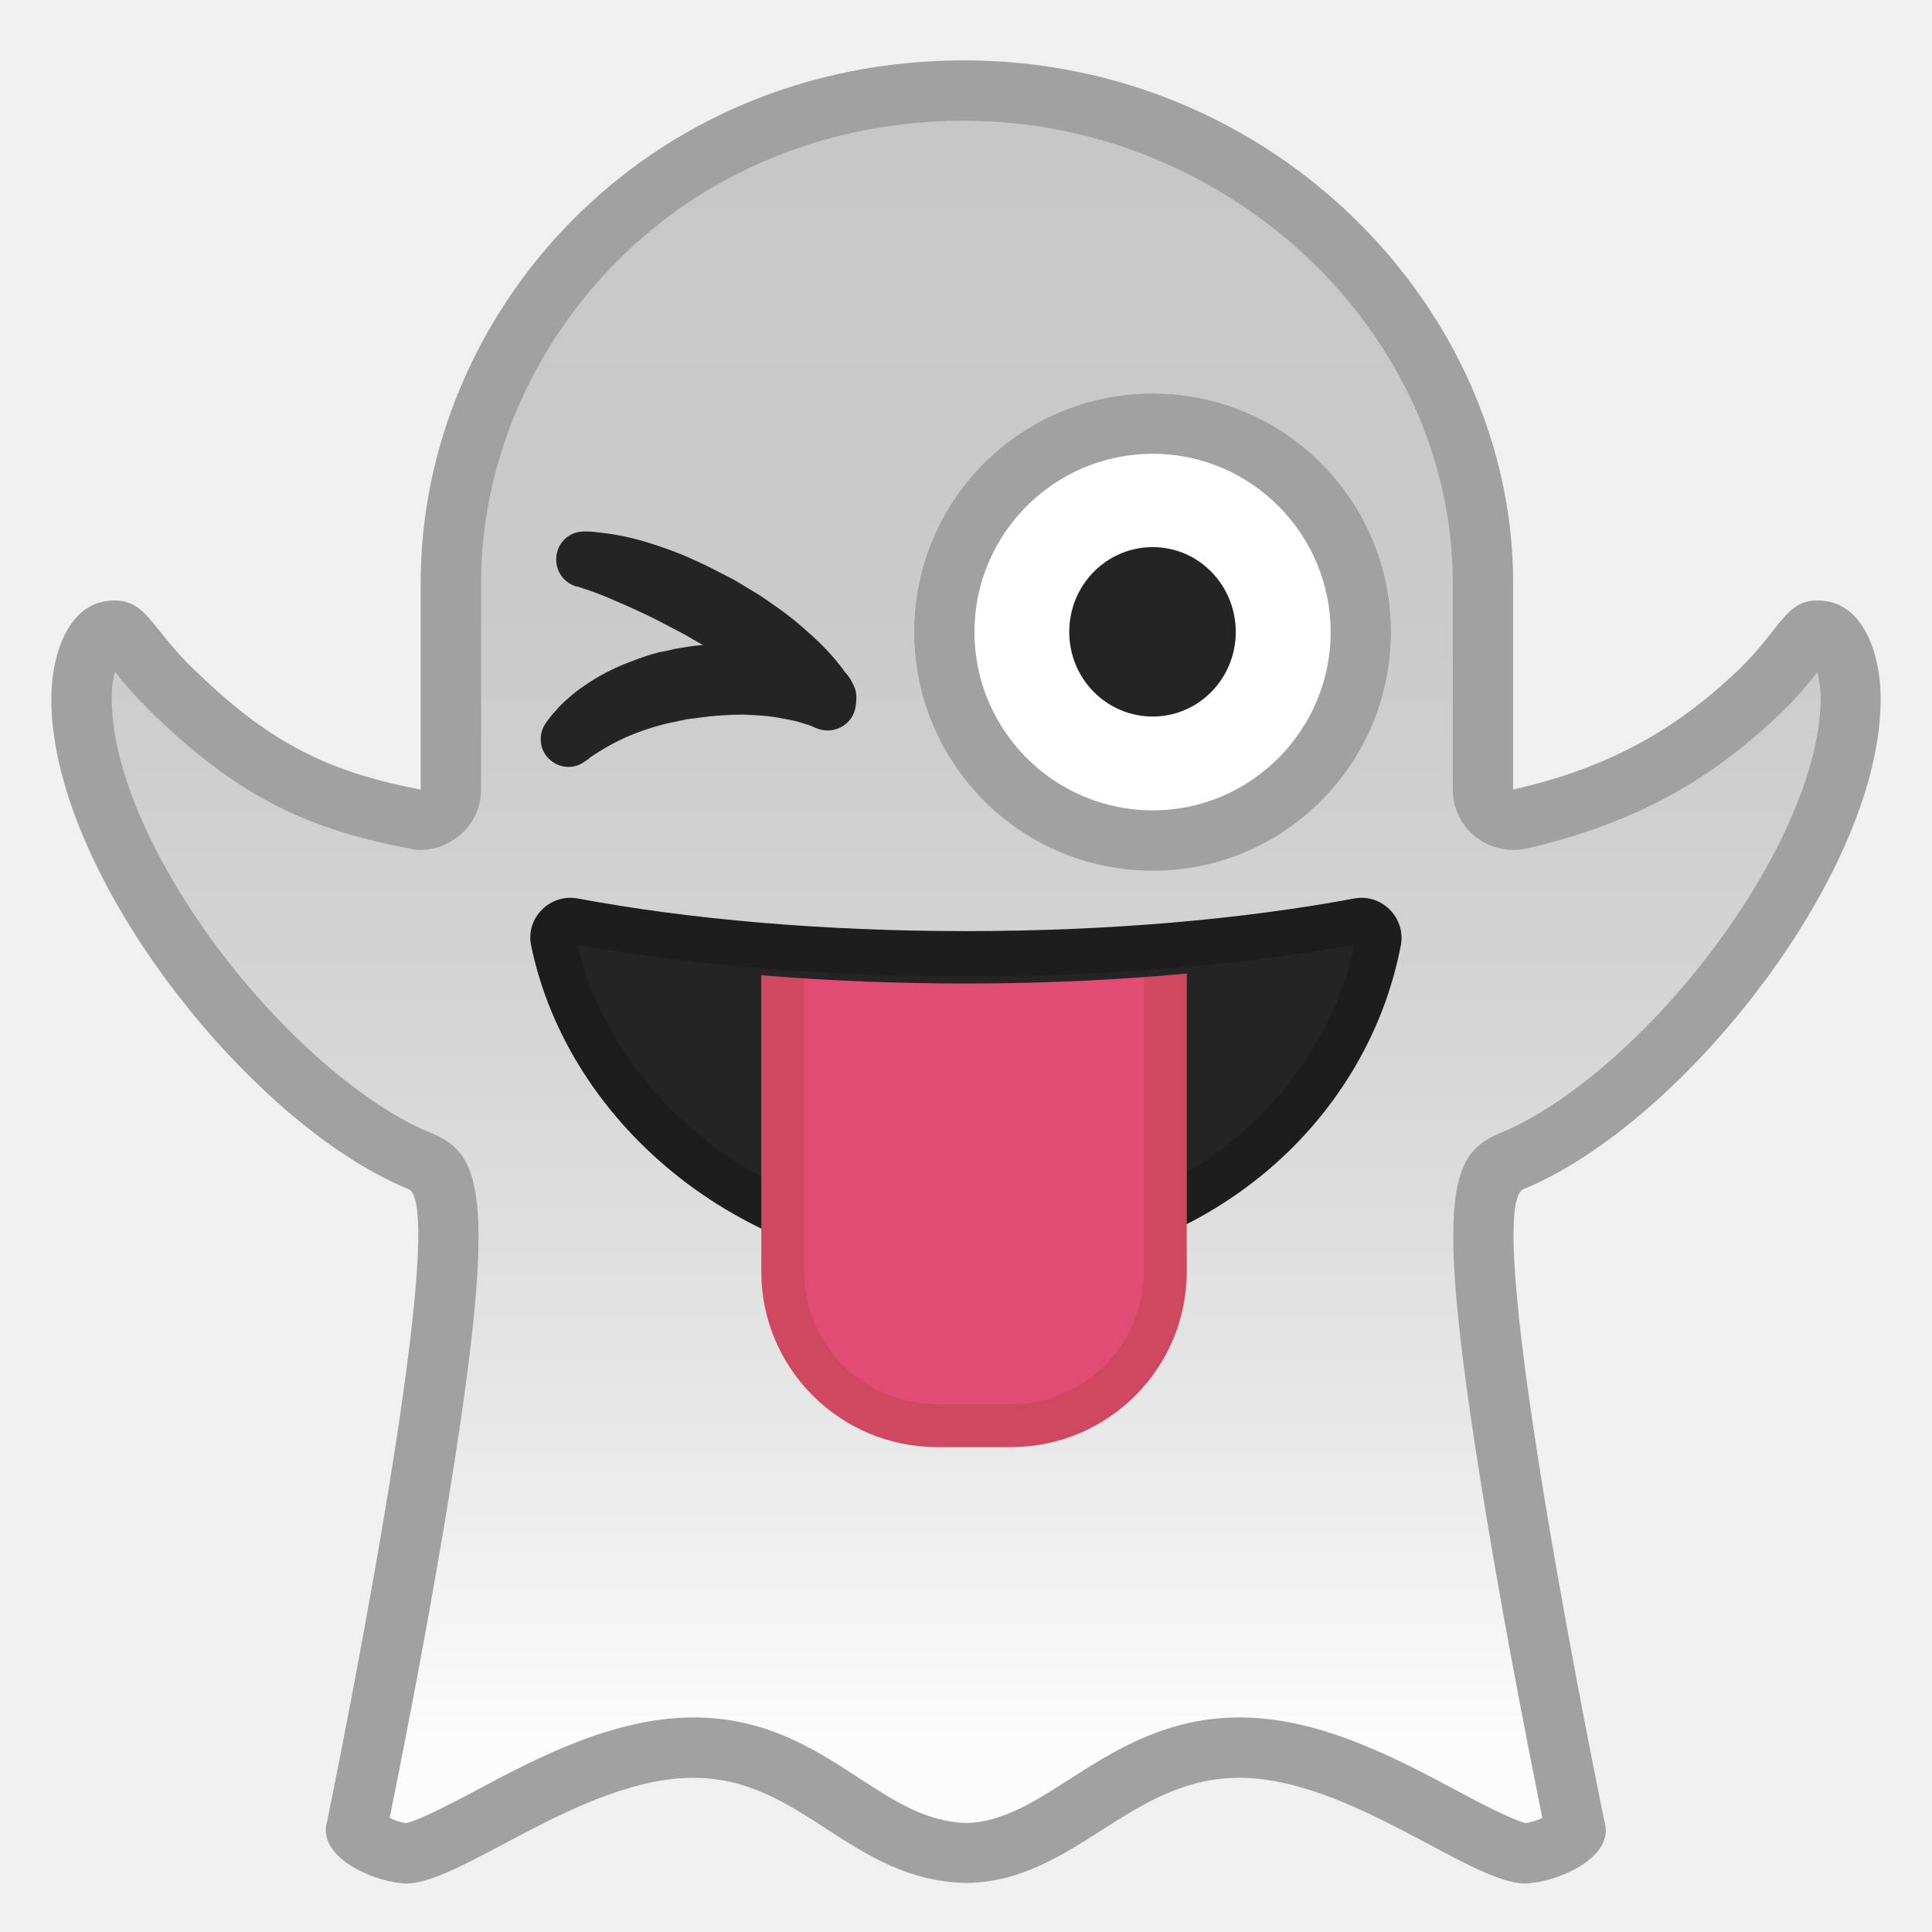
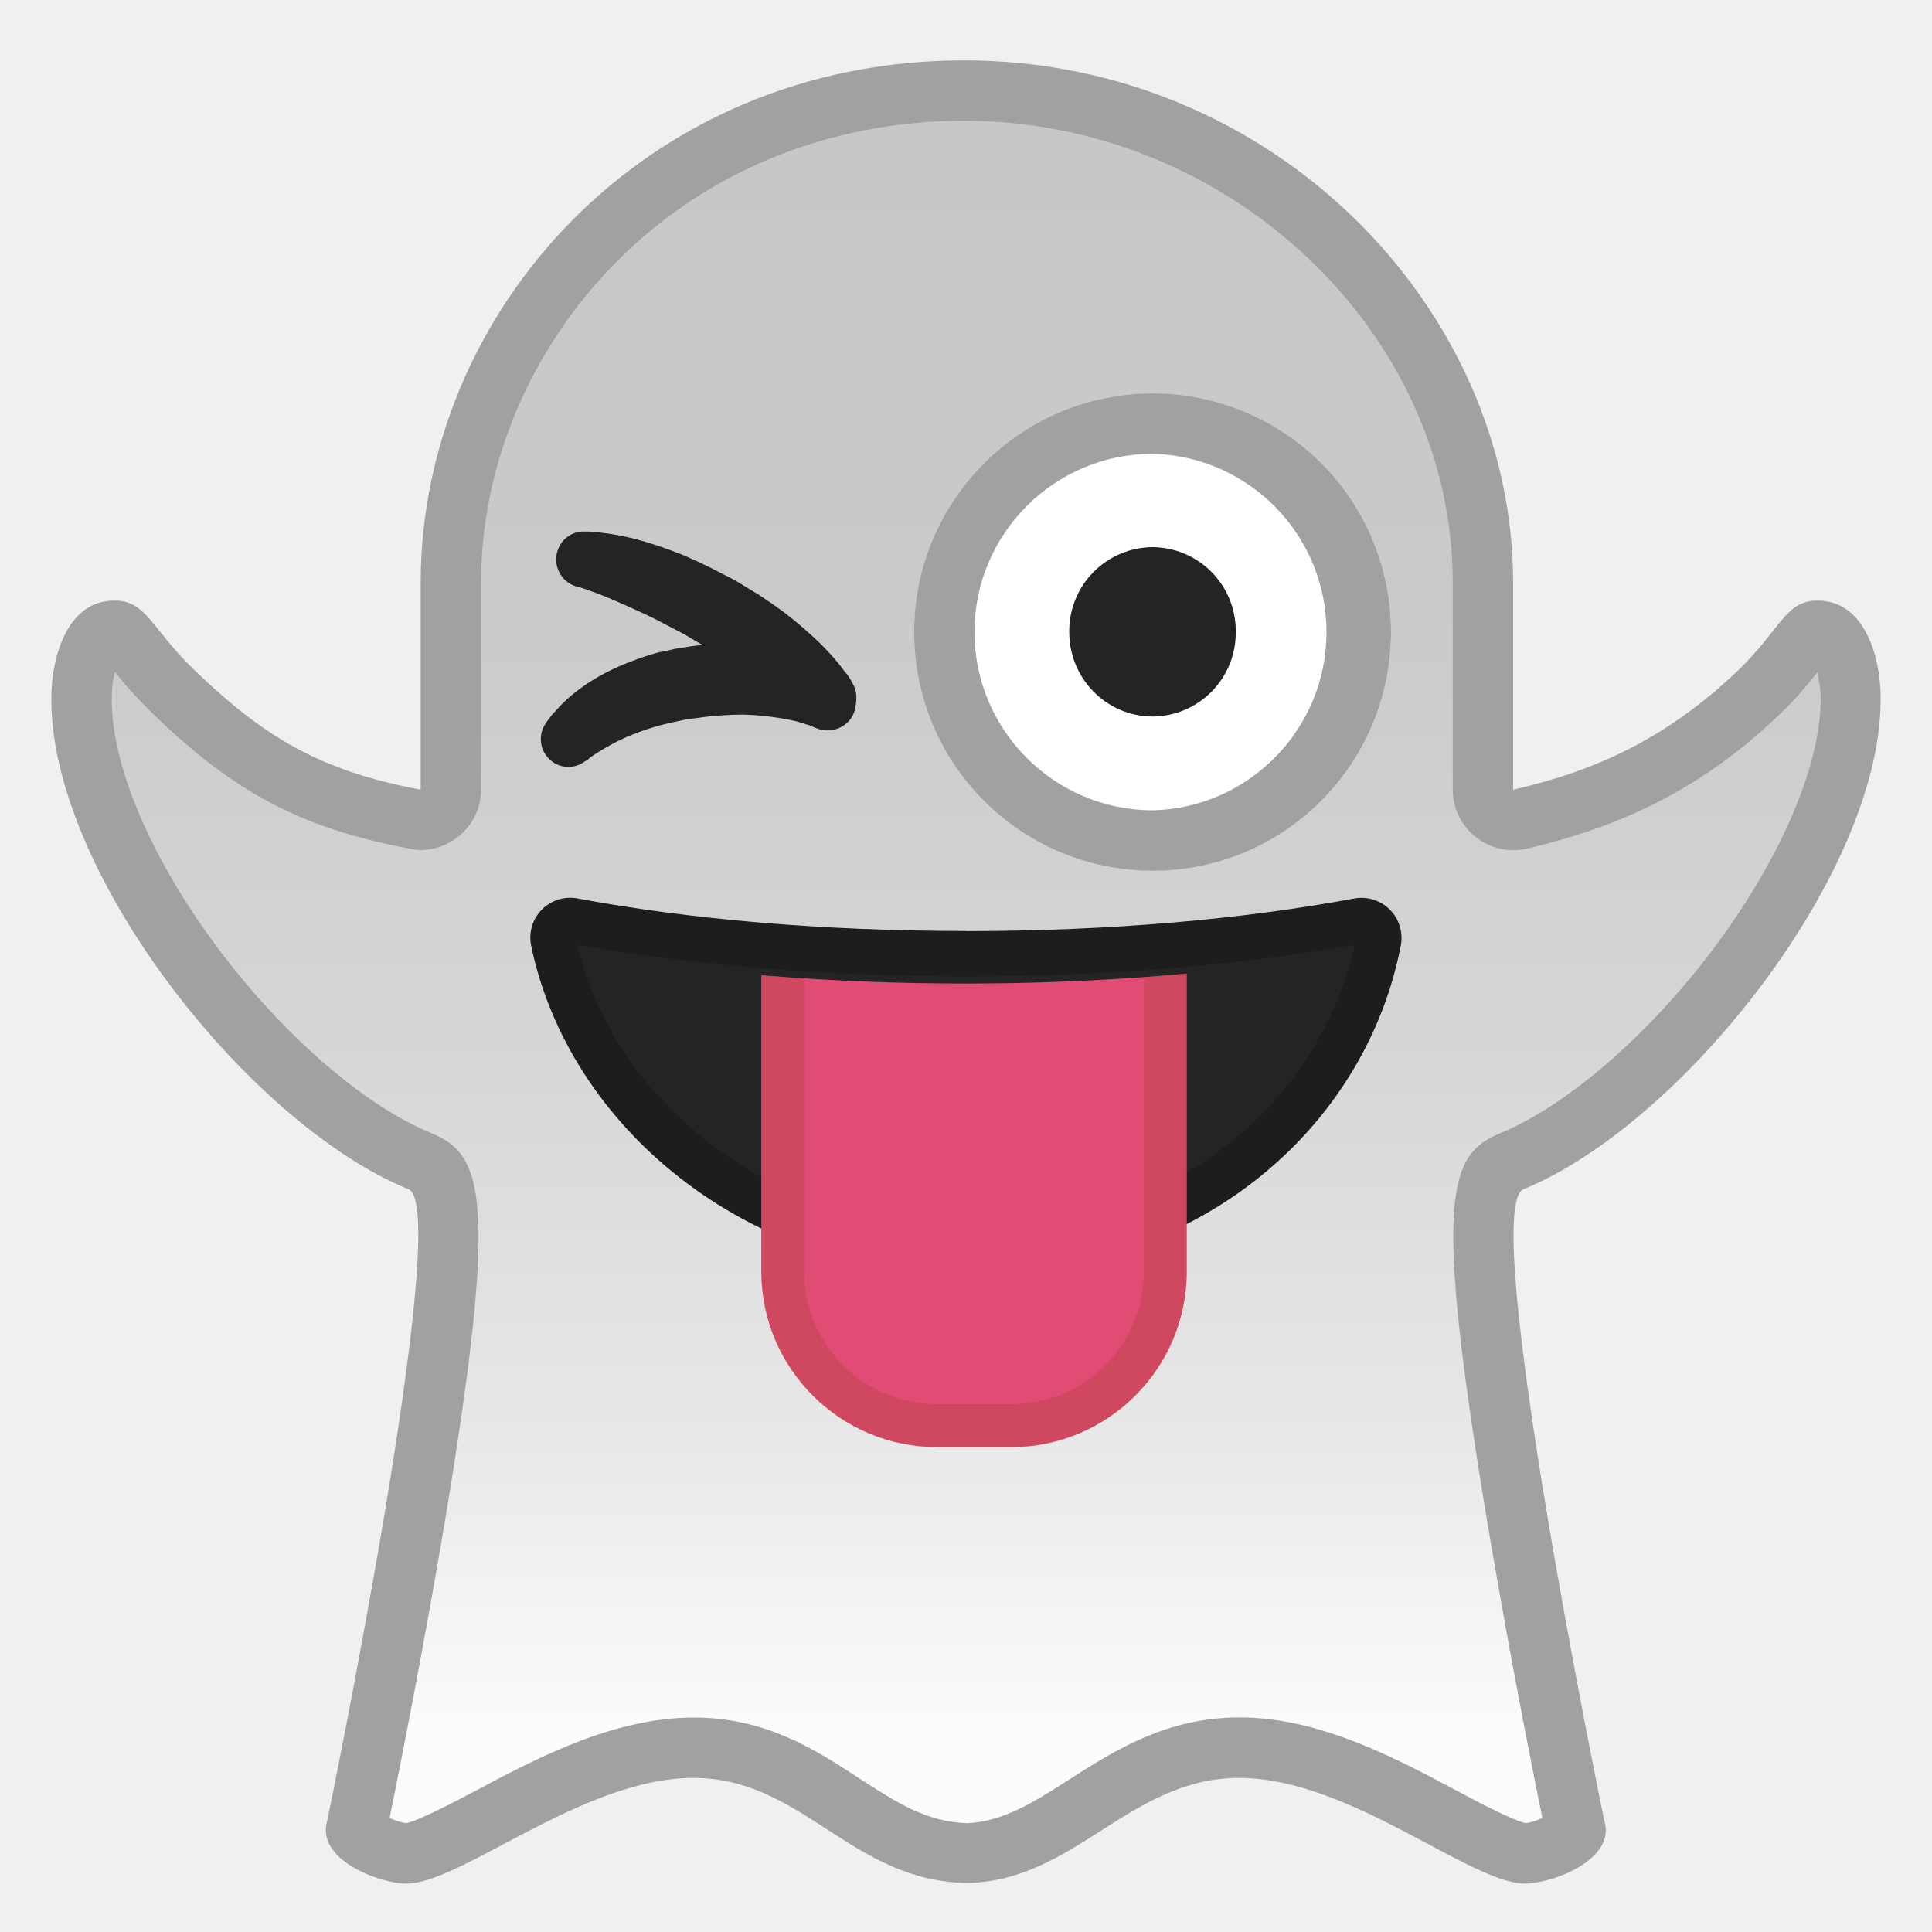
- <svg xmlns="http://www.w3.org/2000/svg" xmlns:xlink="http://www.w3.org/1999/xlink" width="16pt" height="16pt" version="1.1" viewBox="0 0 16 16">
+ <svg xmlns="http://www.w3.org/2000/svg" xmlns:xlink="http://www.w3.org/1999/xlink" width="16pt" height="16pt" viewBox="0 0 16 16">
  <defs>
-     <linearGradient id="linear0" x1="64" x2="64" y1="8.531" y2="121.13" gradientTransform="matrix(0.125,0,0,0.125,0,0)" gradientUnits="userSpaceOnUse">
+     <clipPath id="f">
+       <path d="M4 7h8v4H4Zm0 0" />
+     </clipPath>
+     <clipPath id="g">
+       <path d="M8 7.71c-1.191 0-2.293-.097-3.215-.269a.33.33 0 0 0-.387.387c.309 1.5 1.782 2.73 3.598 2.73 1.988 0 3.328-1.269 3.606-2.734a.332.332 0 0 0-.387-.383c-.922.172-2.027.27-3.215.27m0 0" />
+     </clipPath>
+     <clipPath id="b">
+       <path d="M0 0h16v16H0z" />
+     </clipPath>
+     <clipPath id="j">
+       <path d="M6 7h4v5H6Zm0 0" />
+     </clipPath>
+     <clipPath id="k">
+       <path d="M4.785 7.89v4.13h6.36V7.89c-.946.165-2.032.255-3.145.255s-2.2-.086-3.14-.25" />
+     </clipPath>
+     <clipPath id="l">
+       <path d="M4 7h8v6H4Zm0 0" />
+     </clipPath>
+     <clipPath id="m">
+       <path d="M4.785 7.89v4.13h6.36V7.89c-.946.165-2.032.255-3.145.255s-2.2-.086-3.14-.25" />
+     </clipPath>
+     <clipPath id="c">
+       <path d="M0 0h16v16H0z" />
+     </clipPath>
+     <clipPath id="d">
+       <path d="M0 0h16v16H0z" />
+     </clipPath>
+     <mask id="h">
+       <g filter="url(#a)">
+         <path d="M0 0h16v16H0z" style="fill:#000;fill-opacity:.2;stroke:none" />
+       </g>
+     </mask>
+     <mask id="n">
+       <g filter="url(#a)">
+         <path d="M0 0h16v16H0z" style="fill:#000;fill-opacity:.302;stroke:none" />
+       </g>
+     </mask>
+     <mask id="p">
+       <g filter="url(#a)">
+         <path d="M0 0h16v16H0z" style="fill:#000;fill-opacity:.302;stroke:none" />
+       </g>
+     </mask>
+     <g id="i" clip-path="url(#b)">
+       <path d="M11.219 7.824a2.9 2.9 0 0 1-1.016 1.625c-.594.48-1.355.735-2.207.735-1.531 0-2.898-1.012-3.215-2.36.961.172 2.074.262 3.219.262s2.258-.09 3.219-.262m.058-.386q-.032 0-.062.003c-.922.172-2.027.27-3.215.27-1.191 0-2.293-.098-3.215-.27q-.034-.004-.062-.003a.33.33 0 0 0-.325.39c.309 1.5 1.782 2.73 3.598 2.73 1.988 0 3.328-1.269 3.606-2.734a.328.328 0 0 0-.325-.386m0 0" style="stroke:none;fill-rule:nonzero;fill:#000;fill-opacity:1" />
+     </g>
+     <g id="o" clip-path="url(#c)">
+       <path d="M9.473 7.11v3.421c0 .606-.493 1.098-1.098 1.098h-.613A1.1 1.1 0 0 1 6.66 10.53V7.11zm.355-.355H6.305v3.777c0 .801.652 1.453 1.457 1.453h.613c.8 0 1.453-.652 1.453-1.453Zm0 0" style="stroke:none;fill-rule:nonzero;fill:#ab3f2e;fill-opacity:1" />
+     </g>
+     <g id="q" clip-path="url(#d)">
+       <path d="M64.531 54.031v25.532" style="fill:none;stroke-width:3;stroke-linecap:round;stroke-linejoin:miter;stroke:#ab3f2e;stroke-opacity:1;stroke-miterlimit:10" transform="scale(.125)" />
+     </g>
+     <linearGradient id="e" x1="64" x2="64" y1="8.531" y2="121.13" gradientTransform="scale(.125)" gradientUnits="userSpaceOnUse">
      <stop offset=".001" style="stop-color:#c7c7c7;stop-opacity:1" />
      <stop offset=".28" style="stop-color:#cacaca;stop-opacity:1" />
      <stop offset=".525" style="stop-color:#d5d5d5;stop-opacity:1" />
      <stop offset=".758" style="stop-color:#e7e7e7;stop-opacity:1" />
      <stop offset=".947" style="stop-color:#fcfcfc;stop-opacity:1" />
    </linearGradient>
-     <clipPath id="clip1">
-       <path d="M 4 7 L 12 7 L 12 11 L 4 11 Z M 4 7" />
-     </clipPath>
-     <clipPath id="clip2">
-       <path d="M 8 7.711 C 6.809 7.711 5.707 7.613 4.785 7.441 C 4.555 7.398 4.352 7.602 4.398 7.828 C 4.707 9.328 6.18 10.559 7.996 10.559 C 9.984 10.559 11.324 9.289 11.602 7.824 C 11.641 7.598 11.441 7.398 11.215 7.441 C 10.293 7.613 9.188 7.711 8 7.711 Z M 8 7.711" />
-     </clipPath>
-     <filter id="alpha" width="100%" height="100%" x="0%" y="0%" filterUnits="objectBoundingBox">
-       <feColorMatrix in="SourceGraphic" type="matrix" values="0 0 0 0 1 0 0 0 0 1 0 0 0 0 1 0 0 0 1 0" />
+     <filter id="a" width="100%" height="100%" x="0%" y="0%" filterUnits="objectBoundingBox">
+       <feColorMatrix in="SourceGraphic" values="0 0 0 0 1 0 0 0 0 1 0 0 0 0 1 0 0 0 1 0" />
    </filter>
-     <mask id="mask0">
-       <g filter="url(#alpha)">
-         <rect width="16" height="16" x="0" y="0" style="fill:#000;fill-opacity:.2;stroke:none" />
-       </g>
-     </mask>
-     <clipPath id="clip3">
-       <rect width="16" height="16" x="0" y="0" />
-     </clipPath>
-     <g id="surface5" clip-path="url(#clip3)">
-       <path style="stroke:none;fill-rule:nonzero;fill:#000;fill-opacity:1" d="M 11.219 7.824 C 11.082 8.453 10.723 9.027 10.203 9.449 C 9.609 9.93 8.848 10.184 7.996 10.184 C 6.465 10.184 5.098 9.172 4.781 7.824 C 5.742 7.996 6.855 8.086 8 8.086 C 9.145 8.086 10.258 7.996 11.219 7.824 M 11.277 7.438 C 11.258 7.438 11.234 7.438 11.215 7.441 C 10.293 7.613 9.188 7.711 8 7.711 C 6.809 7.711 5.707 7.613 4.785 7.441 C 4.762 7.438 4.742 7.438 4.723 7.438 C 4.52 7.438 4.359 7.621 4.398 7.828 C 4.707 9.328 6.18 10.559 7.996 10.559 C 9.984 10.559 11.324 9.289 11.602 7.824 C 11.641 7.617 11.477 7.438 11.277 7.438 Z M 11.277 7.438" />
+   </defs>
+   <path d="M12.629 15.348c-.125 0-.418-.157-.676-.297-.488-.258-1.094-.578-1.691-.578-.532 0-.926.254-1.278.476-.312.2-.609.387-.984.395-.402-.008-.7-.203-1.016-.406-.355-.231-.718-.465-1.242-.465-.597 0-1.207.32-1.695.578-.258.136-.559.293-.684.293-.148 0-.402-.125-.414-.192 0-.007.004-.023.008-.03 0-.013.266-1.29.477-2.567.46-2.77.257-2.852.043-2.942C2.02 9.02.64 6.898.676 5.75c.004-.246.097-.512.242-.523q.019-.005.031-.004c.043 0 .055.007.18.164.074.093.168.207.305.34.64.62 1.168.898 2.003 1.058.016 0 .032.004.047.004q.09 0 .157-.059a.25.25 0 0 0 .093-.19V4.823c0-1.035.43-2.062 1.184-2.824.8-.805 1.887-1.25 3.066-1.25 2.332 0 4.301 1.867 4.301 4.074V6.54c0 .074.035.149.094.195a.25.25 0 0 0 .156.055q.025-.001.055-.008c.808-.183 1.422-.511 1.984-1.054.137-.133.23-.25.305-.344.129-.16.137-.16.176-.16h.03c.145.015.235.28.243.523.027 1.152-1.351 3.274-2.805 3.867-.218.09-.421.172.04 2.946.214 1.277.476 2.55.48 2.562 0 .012.004.02.004.027-.012.07-.266.2-.418.2m0 0" style="stroke:none;fill-rule:nonzero;fill:url(#e)" />
+   <path d="M7.984 1c2.192 0 4.047 1.75 4.047 3.824V6.54a.502.502 0 0 0 .614.488c.855-.199 1.503-.543 2.101-1.12.137-.13.23-.247.305-.34.011.05.023.117.027.187.012.55-.312 1.324-.867 2.074-.543.73-1.227 1.324-1.785 1.555-.43.176-.559.515-.11 3.215a75 75 0 0 0 .457 2.457.5.5 0 0 1-.136.043c-.098-.02-.371-.16-.567-.266-.511-.273-1.144-.61-1.804-.61-.606 0-1.036.274-1.414.516-.293.188-.547.348-.844.36-.336-.012-.578-.168-.887-.368-.363-.238-.777-.507-1.375-.507-.664 0-1.3.336-1.812.609-.2.105-.47.246-.57.266a.5.5 0 0 1-.137-.043c.07-.344.28-1.399.457-2.453.449-2.704.316-3.043-.114-3.22-.554-.226-1.238-.82-1.78-1.55-.556-.75-.88-1.527-.864-2.078q.002-.113.027-.191.104.141.309.343c.68.66 1.238.953 2.129 1.121a.4.4 0 0 0 .093.012.5.5 0 0 0 .317-.117.49.49 0 0 0 .183-.383V4.824c0-.969.407-1.933 1.114-2.648C5.844 1.418 6.87 1 7.984 1m0-.5c-2.652 0-4.5 2.09-4.5 4.324V6.54c-.824-.156-1.289-.426-1.875-.992-.355-.34-.394-.574-.66-.574-.02 0-.035 0-.058.004-.325.035-.457.437-.465.765-.04 1.442 1.62 3.559 2.957 4.106.375.152-.672 5.226-.672 5.226-.102.324.43.524.656.524.453 0 1.461-.875 2.375-.875.906 0 1.305.855 2.266.87.894-.015 1.347-.87 2.254-.87.914 0 1.914.875 2.367.875.226 0 .762-.2.656-.524 0 0-1.047-5.074-.668-5.226 1.332-.547 2.996-2.664 2.957-4.106-.008-.328-.14-.73-.465-.765q-.03-.005-.058-.004c-.266 0-.301.234-.653.574-.59.566-1.183.836-1.867.992V4.824C12.531 2.551 10.543.5 7.984.5m0 0" style="stroke:none;fill-rule:nonzero;fill:#a1a1a1;fill-opacity:1" />
+   <g clip-path="url(#f)">
+     <g clip-path="url(#g)">
+       <path d="M8 7.71c-1.191 0-2.293-.097-3.215-.269a.33.33 0 0 0-.387.387c.309 1.5 1.782 2.73 3.598 2.73 1.988 0 3.328-1.269 3.606-2.734a.332.332 0 0 0-.387-.383c-.922.172-2.027.27-3.215.27m0 0" style="stroke:none;fill-rule:nonzero;fill:#242424;fill-opacity:1" />
+       <use xlink:href="#i" mask="url(#h)" />
    </g>
-     <clipPath id="clip4">
-       <path d="M 6 7 L 10 7 L 10 12 L 6 12 Z M 6 7" />
-     </clipPath>
-     <clipPath id="clip5">
-       <path d="M 4.785 7.891 L 4.785 12.02 L 11.145 12.02 L 11.145 7.891 C 10.199 8.055 9.113 8.145 8 8.145 C 6.887 8.145 5.801 8.059 4.859 7.895" />
-     </clipPath>
-     <clipPath id="clip6">
-       <path d="M 4 7 L 12 7 L 12 13 L 4 13 Z M 4 7" />
-     </clipPath>
-     <clipPath id="clip7">
-       <path d="M 4.785 7.891 L 4.785 12.02 L 11.145 12.02 L 11.145 7.891 C 10.199 8.055 9.113 8.145 8 8.145 C 6.887 8.145 5.801 8.059 4.859 7.895" />
-     </clipPath>
-     <mask id="mask1">
-       <g filter="url(#alpha)">
-         <rect width="16" height="16" x="0" y="0" style="fill:#000;fill-opacity:.302;stroke:none" />
-       </g>
-     </mask>
-     <clipPath id="clip8">
-       <rect width="16" height="16" x="0" y="0" />
-     </clipPath>
-     <g id="surface8" clip-path="url(#clip8)">
-       <path style="stroke:none;fill-rule:nonzero;fill:#ab3f2e;fill-opacity:1" d="M 9.473 7.109 L 9.473 10.531 C 9.473 11.137 8.98 11.629 8.375 11.629 L 7.762 11.629 C 7.152 11.629 6.66 11.137 6.66 10.531 L 6.66 7.109 L 9.473 7.109 M 9.828 6.754 L 6.305 6.754 L 6.305 10.531 C 6.305 11.332 6.957 11.984 7.762 11.984 L 8.375 11.984 C 9.176 11.984 9.828 11.332 9.828 10.531 Z M 9.828 6.754" />
+   </g>
+   <g clip-path="url(#j)">
+     <g clip-path="url(#k)">
+       <path d="M8.375 11.984h-.613a1.456 1.456 0 0 1-1.457-1.453V6.754h3.523v3.777c0 .801-.652 1.453-1.453 1.453m0 0" style="stroke:none;fill-rule:nonzero;fill:#e04c74;fill-opacity:1" />
    </g>
-     <mask id="mask2">
-       <g filter="url(#alpha)">
-         <rect width="16" height="16" x="0" y="0" style="fill:#000;fill-opacity:.302;stroke:none" />
-       </g>
-     </mask>
-     <clipPath id="clip9">
-       <rect width="16" height="16" x="0" y="0" />
-     </clipPath>
-     <g id="surface11" clip-path="url(#clip9)">
-       <path style="fill:none;stroke-width:3;stroke-linecap:round;stroke-linejoin:miter;stroke:#ab3f2e;stroke-opacity:1;stroke-miterlimit:10" d="M 64.531 54.031 L 64.531 79.562" transform="matrix(0.125,0,0,0.125,0,0)" />
+   </g>
+   <g clip-path="url(#l)">
+     <g clip-path="url(#m)">
+       <use xlink:href="#o" mask="url(#n)" />
+       <use xlink:href="#q" mask="url(#p)" />
    </g>
-   </defs>
-   <g id="surface1">
-     <path style="stroke:none;fill-rule:nonzero;fill:url(#linear0)" d="M 12.629 15.348 C 12.504 15.348 12.211 15.191 11.953 15.051 C 11.465 14.793 10.859 14.473 10.262 14.473 C 9.73 14.473 9.336 14.727 8.984 14.949 C 8.672 15.148 8.375 15.336 8 15.344 C 7.598 15.336 7.301 15.141 6.984 14.938 C 6.629 14.707 6.266 14.473 5.742 14.473 C 5.145 14.473 4.535 14.793 4.047 15.051 C 3.789 15.188 3.488 15.344 3.363 15.344 C 3.215 15.344 2.961 15.219 2.949 15.152 C 2.949 15.145 2.953 15.129 2.957 15.121 C 2.957 15.109 3.223 13.832 3.434 12.555 C 3.895 9.785 3.691 9.703 3.477 9.613 C 2.02 9.02 0.641 6.898 0.676 5.75 C 0.68 5.504 0.773 5.238 0.918 5.227 C 0.93 5.223 0.941 5.223 0.949 5.223 C 0.992 5.223 1.004 5.23 1.129 5.387 C 1.203 5.48 1.297 5.594 1.434 5.727 C 2.074 6.348 2.602 6.625 3.438 6.785 C 3.453 6.785 3.469 6.789 3.484 6.789 C 3.543 6.789 3.598 6.77 3.641 6.73 C 3.699 6.684 3.734 6.613 3.734 6.539 L 3.734 4.824 C 3.734 3.789 4.164 2.762 4.918 2 C 5.719 1.195 6.805 0.75 7.984 0.75 C 10.316 0.75 12.285 2.617 12.285 4.824 L 12.285 6.539 C 12.285 6.613 12.32 6.688 12.379 6.734 C 12.422 6.77 12.477 6.789 12.535 6.789 C 12.551 6.789 12.57 6.785 12.59 6.781 C 13.398 6.598 14.012 6.27 14.574 5.727 C 14.711 5.594 14.805 5.477 14.879 5.383 C 15.008 5.223 15.016 5.223 15.055 5.223 C 15.066 5.223 15.074 5.223 15.086 5.223 C 15.23 5.238 15.32 5.504 15.328 5.746 C 15.355 6.898 13.977 9.02 12.523 9.613 C 12.305 9.703 12.102 9.785 12.562 12.559 C 12.777 13.836 13.039 15.109 13.043 15.121 C 13.043 15.133 13.047 15.141 13.047 15.148 C 13.035 15.219 12.781 15.348 12.629 15.348 Z M 12.629 15.348" />
-     <path style="stroke:none;fill-rule:nonzero;fill:#a1a1a1;fill-opacity:1" d="M 7.984 1 C 10.176 1 12.031 2.75 12.031 4.824 L 12.031 6.539 C 12.031 6.691 12.102 6.836 12.219 6.93 C 12.309 7 12.422 7.039 12.531 7.039 C 12.57 7.039 12.605 7.035 12.645 7.027 C 13.5 6.828 14.148 6.484 14.746 5.906 C 14.883 5.777 14.977 5.66 15.051 5.566 C 15.062 5.617 15.074 5.684 15.078 5.754 C 15.09 6.305 14.766 7.078 14.211 7.828 C 13.668 8.559 12.984 9.152 12.426 9.383 C 11.996 9.559 11.867 9.898 12.316 12.598 C 12.492 13.656 12.703 14.707 12.773 15.055 C 12.727 15.078 12.668 15.094 12.637 15.098 C 12.539 15.078 12.266 14.938 12.07 14.832 C 11.559 14.559 10.926 14.223 10.266 14.223 C 9.66 14.223 9.23 14.496 8.852 14.738 C 8.559 14.926 8.305 15.086 8.008 15.098 C 7.672 15.086 7.43 14.93 7.121 14.73 C 6.758 14.492 6.344 14.223 5.746 14.223 C 5.082 14.223 4.445 14.559 3.934 14.832 C 3.734 14.938 3.465 15.078 3.363 15.098 C 3.328 15.094 3.273 15.078 3.227 15.055 C 3.297 14.711 3.508 13.656 3.684 12.602 C 4.133 9.898 4 9.559 3.57 9.383 C 3.016 9.156 2.332 8.562 1.789 7.832 C 1.234 7.082 0.91 6.305 0.926 5.754 C 0.926 5.68 0.938 5.613 0.953 5.562 C 1.023 5.656 1.125 5.773 1.262 5.906 C 1.941 6.566 2.5 6.859 3.391 7.027 C 3.422 7.035 3.453 7.039 3.484 7.039 C 3.598 7.039 3.711 6.996 3.801 6.922 C 3.918 6.828 3.984 6.688 3.984 6.539 L 3.984 4.824 C 3.984 3.855 4.391 2.891 5.098 2.176 C 5.844 1.418 6.871 1 7.984 1 M 7.984 0.5 C 5.332 0.5 3.484 2.59 3.484 4.824 L 3.484 6.539 C 2.66 6.383 2.195 6.113 1.609 5.547 C 1.254 5.207 1.215 4.973 0.949 4.973 C 0.93 4.973 0.914 4.973 0.891 4.977 C 0.566 5.012 0.434 5.414 0.426 5.742 C 0.387 7.184 2.047 9.301 3.383 9.848 C 3.758 10 2.711 15.074 2.711 15.074 C 2.609 15.398 3.141 15.598 3.367 15.598 C 3.82 15.598 4.828 14.723 5.742 14.723 C 6.648 14.723 7.047 15.578 8.008 15.594 C 8.902 15.578 9.355 14.723 10.262 14.723 C 11.176 14.723 12.176 15.598 12.629 15.598 C 12.855 15.598 13.391 15.398 13.285 15.074 C 13.285 15.074 12.238 10 12.617 9.848 C 13.949 9.301 15.613 7.184 15.574 5.742 C 15.566 5.414 15.434 5.012 15.109 4.977 C 15.09 4.973 15.07 4.973 15.051 4.973 C 14.785 4.973 14.75 5.207 14.398 5.547 C 13.809 6.113 13.215 6.383 12.531 6.539 L 12.531 4.824 C 12.531 2.551 10.543 0.5 7.984 0.5 Z M 7.984 0.5" />
-     <g clip-path="url(#clip1)" clip-rule="nonzero">
-       <g clip-path="url(#clip2)" clip-rule="nonzero">
-         <path style="stroke:none;fill-rule:nonzero;fill:#242424;fill-opacity:1" d="M 8 7.711 C 6.809 7.711 5.707 7.613 4.785 7.441 C 4.555 7.398 4.352 7.602 4.398 7.828 C 4.707 9.328 6.18 10.559 7.996 10.559 C 9.984 10.559 11.324 9.289 11.602 7.824 C 11.641 7.598 11.441 7.398 11.215 7.441 C 10.293 7.613 9.188 7.711 8 7.711 Z M 8 7.711" />
-         <use mask="url(#mask0)" xlink:href="#surface5" />
-       </g>
-     </g>
-     <g clip-path="url(#clip4)" clip-rule="nonzero">
-       <g clip-path="url(#clip5)" clip-rule="nonzero">
-         <path style="stroke:none;fill-rule:nonzero;fill:#e04c74;fill-opacity:1" d="M 8.375 11.984 L 7.762 11.984 C 6.957 11.984 6.305 11.332 6.305 10.531 L 6.305 6.754 L 9.828 6.754 L 9.828 10.531 C 9.828 11.332 9.176 11.984 8.375 11.984 Z M 8.375 11.984" />
-       </g>
-     </g>
-     <g clip-path="url(#clip6)" clip-rule="nonzero">
-       <g clip-path="url(#clip7)" clip-rule="nonzero">
-         <use mask="url(#mask1)" xlink:href="#surface8" />
-         <use mask="url(#mask2)" xlink:href="#surface11" />
-       </g>
-     </g>
-     <path style="stroke:none;fill-rule:nonzero;fill:#fff;fill-opacity:1" d="M 11.52 5.234 C 11.52 6.324 10.637 7.207 9.547 7.207 C 8.453 7.207 7.57 6.324 7.57 5.234 C 7.57 4.141 8.453 3.258 9.547 3.258 C 10.637 3.258 11.52 4.141 11.52 5.234 Z M 11.52 5.234" />
-     <path style="stroke:none;fill-rule:nonzero;fill:#a1a1a1;fill-opacity:1" d="M 9.547 3.758 C 10.359 3.758 11.02 4.422 11.02 5.234 C 11.02 6.047 10.359 6.711 9.547 6.711 C 8.73 6.711 8.07 6.047 8.07 5.234 C 8.07 4.422 8.73 3.758 9.547 3.758 M 9.547 3.258 C 8.453 3.258 7.57 4.141 7.57 5.234 C 7.57 6.324 8.453 7.211 9.547 7.211 C 10.637 7.211 11.52 6.324 11.52 5.234 C 11.52 4.141 10.637 3.258 9.547 3.258 Z M 9.547 3.258" />
-     <path style="stroke:none;fill-rule:nonzero;fill:#242424;fill-opacity:1" d="M 10.234 5.234 C 10.234 4.844 9.926 4.531 9.547 4.531 C 9.164 4.531 8.855 4.844 8.855 5.234 C 8.855 5.621 9.164 5.934 9.547 5.934 C 9.926 5.934 10.234 5.621 10.234 5.234 Z M 10.234 5.234" />
-     <path style="stroke:none;fill-rule:nonzero;fill:#242424;fill-opacity:1" d="M 6.762 6.031 C 6.762 6.031 6.754 6.027 6.734 6.02 C 6.73 6.016 6.719 6.012 6.707 6.008 C 6.699 6.004 6.691 6 6.68 6 C 6.66 5.992 6.629 5.984 6.594 5.973 C 6.559 5.965 6.52 5.957 6.473 5.949 C 6.383 5.93 6.273 5.922 6.156 5.918 C 6.039 5.918 5.91 5.926 5.781 5.945 C 5.758 5.949 5.707 5.953 5.684 5.957 C 5.656 5.965 5.625 5.969 5.594 5.977 C 5.531 5.988 5.473 6.004 5.418 6.02 C 5.301 6.055 5.203 6.094 5.117 6.137 C 5.039 6.176 4.977 6.215 4.934 6.242 C 4.914 6.254 4.898 6.266 4.887 6.273 C 4.879 6.281 4.871 6.289 4.871 6.289 L 4.844 6.305 C 4.742 6.383 4.598 6.359 4.523 6.258 C 4.461 6.176 4.465 6.062 4.523 5.984 C 4.523 5.984 4.527 5.977 4.543 5.957 C 4.555 5.941 4.574 5.914 4.602 5.887 C 4.629 5.855 4.66 5.82 4.703 5.785 C 4.742 5.75 4.789 5.711 4.844 5.676 C 4.949 5.602 5.082 5.531 5.23 5.477 C 5.301 5.449 5.379 5.422 5.457 5.402 C 5.496 5.395 5.539 5.387 5.582 5.375 C 5.629 5.367 5.652 5.363 5.703 5.355 C 5.863 5.332 6.031 5.328 6.188 5.34 C 6.344 5.355 6.492 5.387 6.613 5.426 C 6.676 5.449 6.734 5.473 6.781 5.496 C 6.832 5.516 6.867 5.543 6.906 5.566 C 6.926 5.578 6.941 5.586 6.957 5.598 C 6.965 5.605 6.977 5.613 6.98 5.617 C 6.996 5.629 7.004 5.633 7.004 5.633 C 7.102 5.715 7.117 5.859 7.039 5.961 C 6.969 6.047 6.855 6.07 6.762 6.031 Z M 6.762 6.031" />
-     <path style="stroke:none;fill-rule:nonzero;fill:#242424;fill-opacity:1" d="M 6.699 5.945 C 6.699 5.945 6.691 5.941 6.68 5.926 C 6.664 5.914 6.648 5.902 6.629 5.887 C 6.586 5.852 6.523 5.797 6.441 5.734 C 6.355 5.676 6.258 5.605 6.145 5.535 C 6.09 5.5 6.031 5.465 5.973 5.426 C 5.914 5.391 5.848 5.355 5.789 5.324 C 5.723 5.285 5.664 5.25 5.602 5.219 C 5.543 5.188 5.48 5.156 5.422 5.125 C 5.301 5.066 5.191 5.016 5.098 4.977 C 5.004 4.934 4.926 4.906 4.871 4.887 C 4.82 4.871 4.789 4.859 4.789 4.859 L 4.766 4.855 C 4.645 4.816 4.578 4.684 4.617 4.562 C 4.648 4.461 4.742 4.398 4.844 4.402 C 4.844 4.402 4.855 4.402 4.875 4.402 C 4.898 4.402 4.93 4.406 4.965 4.41 C 5.043 4.418 5.148 4.434 5.266 4.465 C 5.387 4.496 5.523 4.543 5.66 4.598 C 5.73 4.629 5.801 4.66 5.871 4.695 C 5.941 4.73 6.016 4.77 6.078 4.801 C 6.152 4.844 6.219 4.887 6.285 4.926 C 6.352 4.969 6.414 5.016 6.477 5.059 C 6.598 5.148 6.703 5.242 6.793 5.328 C 6.879 5.414 6.949 5.496 6.992 5.559 C 7.02 5.59 7.039 5.617 7.047 5.633 C 7.055 5.648 7.059 5.656 7.059 5.656 C 7.125 5.766 7.09 5.91 6.98 5.977 C 6.891 6.031 6.773 6.016 6.699 5.945 Z M 6.699 5.945" />
  </g>
+   <path d="M11.52 5.234c0 1.09-.883 1.973-1.973 1.973a1.974 1.974 0 1 1 1.973-1.973m0 0" style="stroke:none;fill-rule:nonzero;fill:#fff;fill-opacity:1" />
+   <path d="M9.547 3.758a1.477 1.477 0 0 1 0 2.953A1.48 1.48 0 0 1 8.07 5.234c0-.812.66-1.476 1.477-1.476m0-.5a1.976 1.976 0 1 0 0 3.953c1.09 0 1.973-.887 1.973-1.977a1.973 1.973 0 0 0-1.973-1.976m0 0" style="stroke:none;fill-rule:nonzero;fill:#a1a1a1;fill-opacity:1" />
+   <path d="M10.234 5.234a.694.694 0 0 0-.687-.703.695.695 0 0 0-.692.703c0 .387.31.7.692.7a.694.694 0 0 0 .687-.7M6.762 6.031l-.028-.011q-.007-.006-.027-.012A.1.1 0 0 0 6.68 6q-.032-.011-.086-.027a2.3 2.3 0 0 0-.438-.055c-.117 0-.246.008-.375.027-.023.004-.074.008-.097.012-.028.008-.059.012-.09.02a2 2 0 0 0-.477.16 2 2 0 0 0-.183.105l-.047.031-.016.016-.027.016a.226.226 0 0 1-.32-.047.23.23 0 0 1 0-.274s.003-.007.019-.027c.012-.016.031-.043.059-.07a1 1 0 0 1 .101-.102q.06-.054.14-.11c.106-.073.239-.144.387-.198.07-.028.149-.055.227-.075q.06-.01.125-.027l.121-.02c.16-.023.328-.027.484-.015.157.015.305.047.426.086q.096.035.168.07c.051.02.086.047.125.07q.028.016.051.032c.008.007.02.015.023.02l.024.015a.24.24 0 0 1 .035.328.24.24 0 0 1-.277.07m0 0" style="stroke:none;fill-rule:nonzero;fill:#242424;fill-opacity:1" />
+   <path d="M6.7 5.945s-.009-.004-.02-.02l-.051-.038c-.043-.035-.106-.09-.188-.153-.086-.058-.183-.129-.296-.199q-.084-.051-.172-.11c-.059-.034-.125-.07-.184-.1-.066-.04-.125-.075-.187-.106-.059-.032-.122-.063-.18-.094a7 7 0 0 0-.324-.148c-.094-.043-.172-.07-.227-.09-.05-.016-.082-.028-.082-.028l-.023-.004a.234.234 0 0 1-.149-.293.226.226 0 0 1 .227-.16h.031q.036.001.09.008c.078.008.183.024.3.055.122.031.258.078.395.133q.105.045.211.097l.207.106c.074.043.14.086.207.125q.1.066.192.133c.12.09.226.183.316.27.086.085.156.167.2.23a.4.4 0 0 1 .066.097.234.234 0 0 1-.079.32.24.24 0 0 1-.28-.03m0 0" style="stroke:none;fill-rule:nonzero;fill:#242424;fill-opacity:1" />
</svg>
